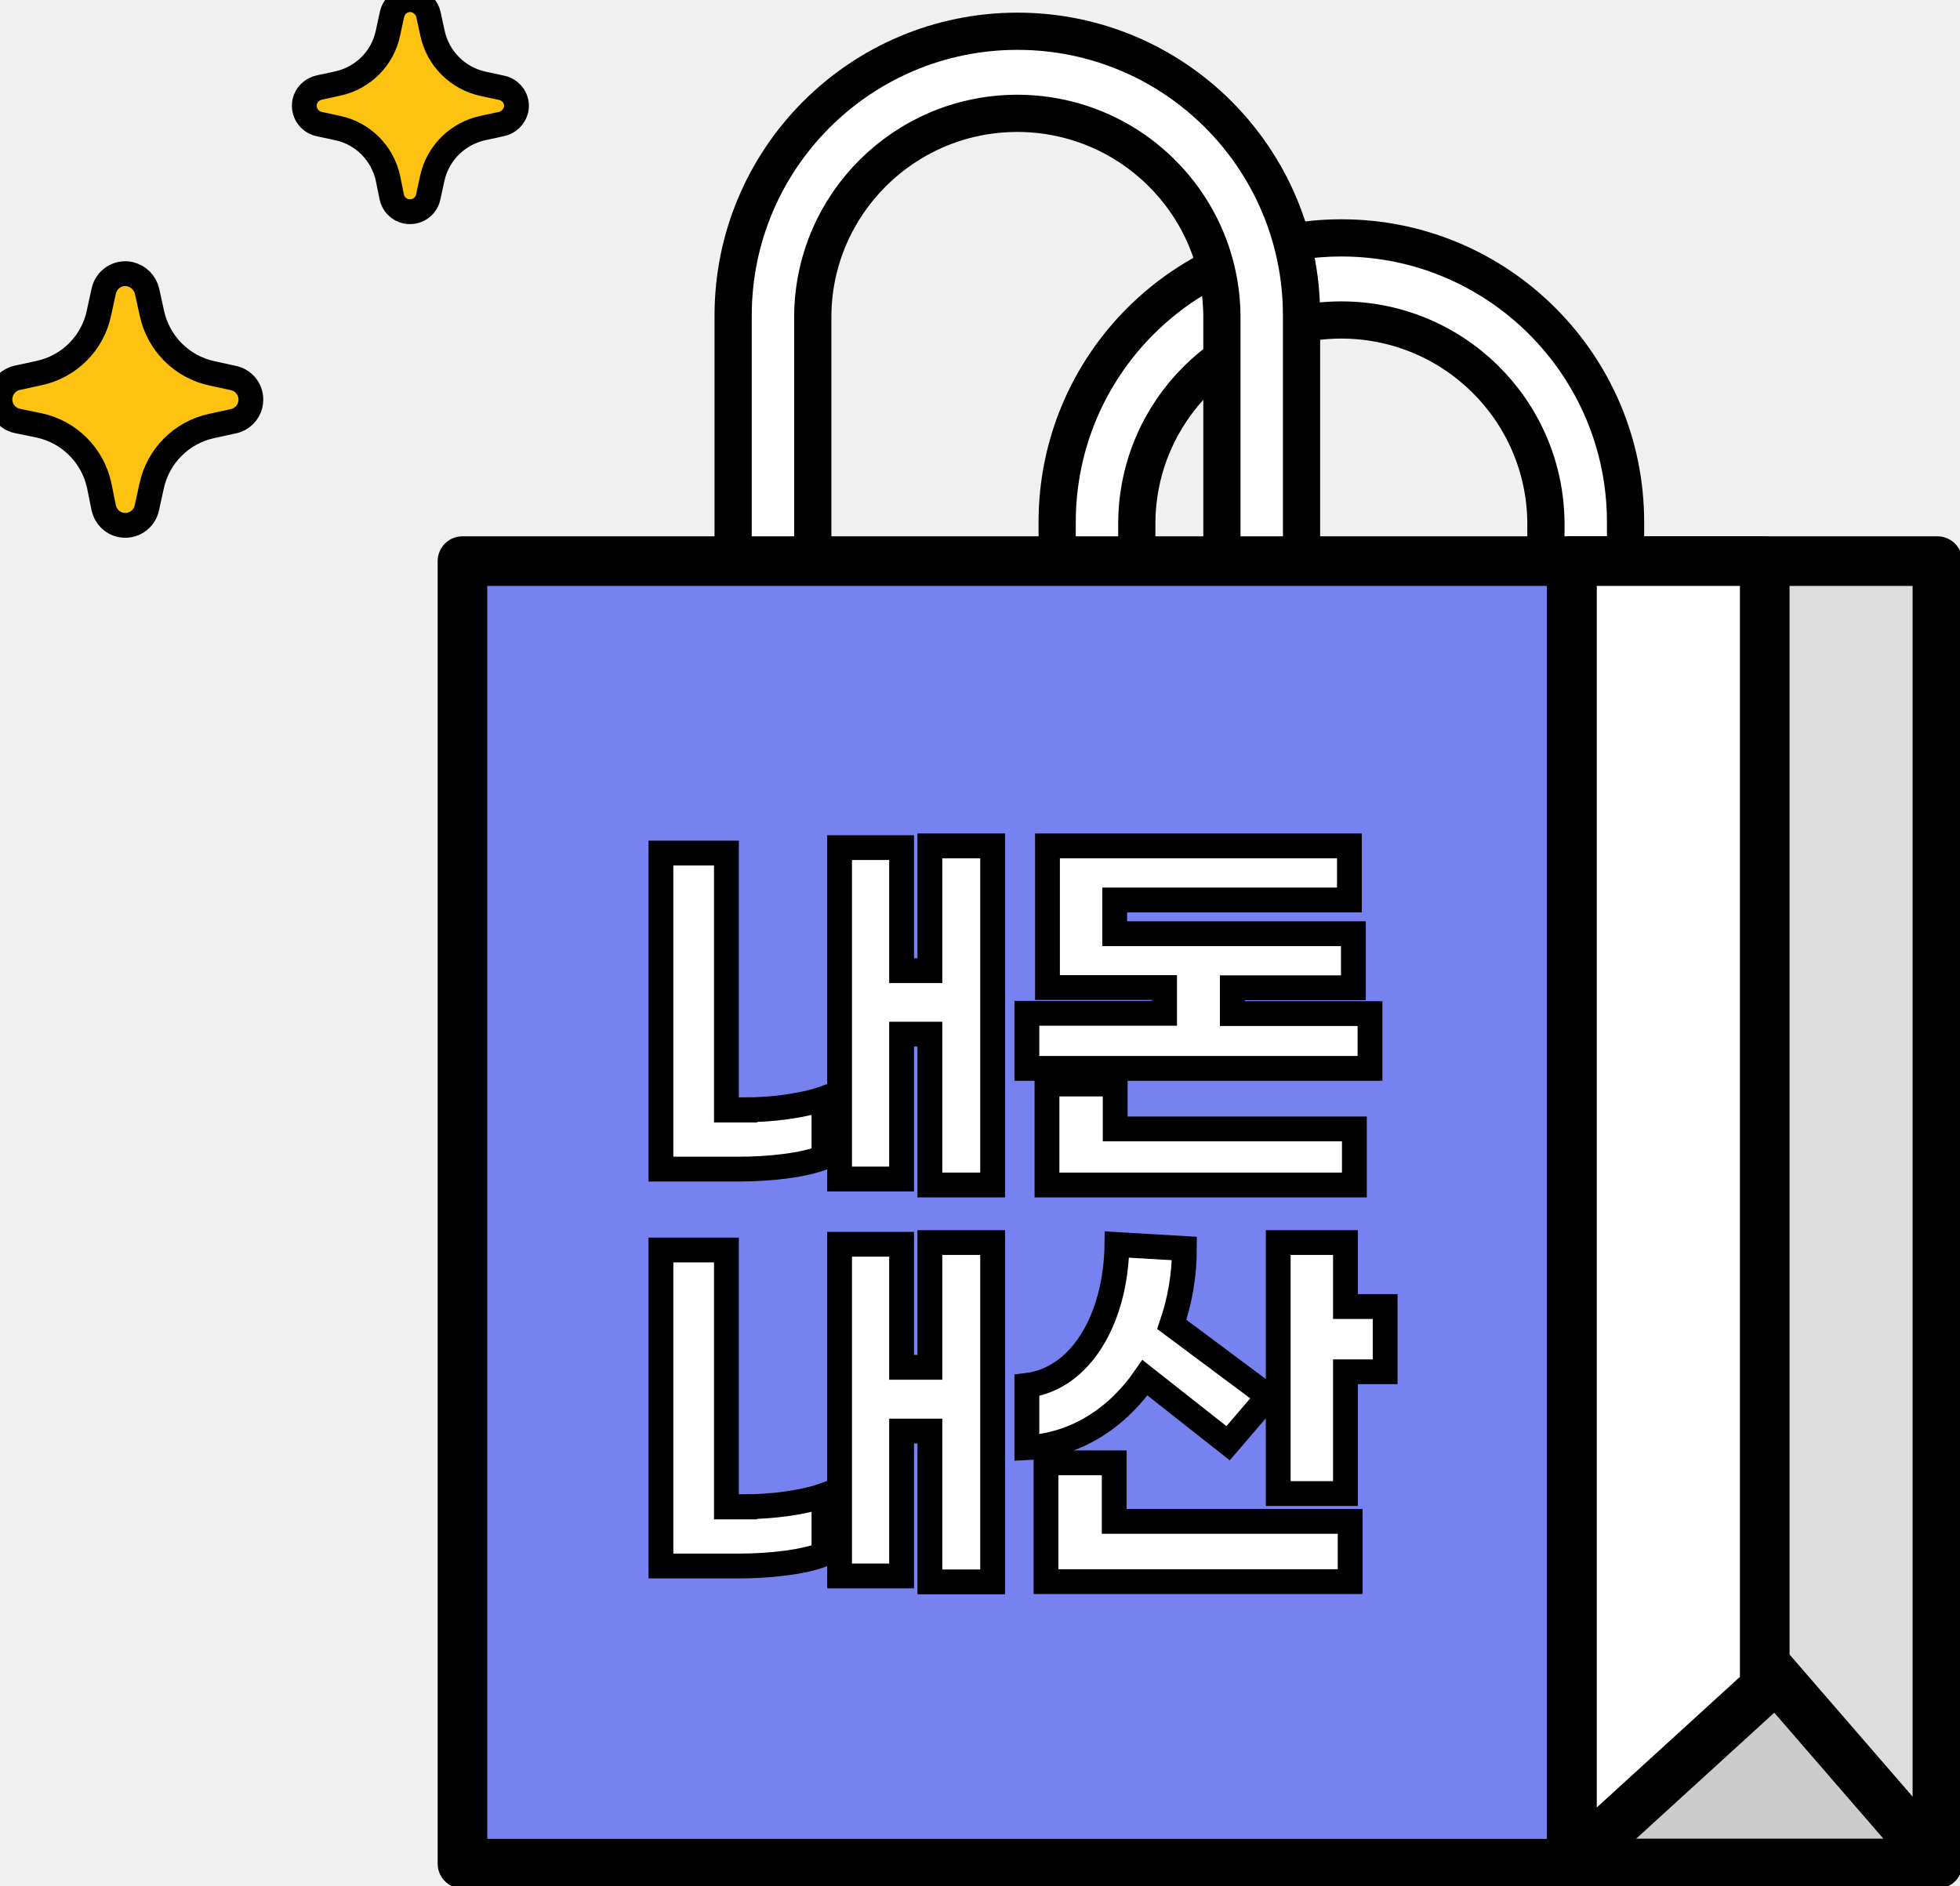
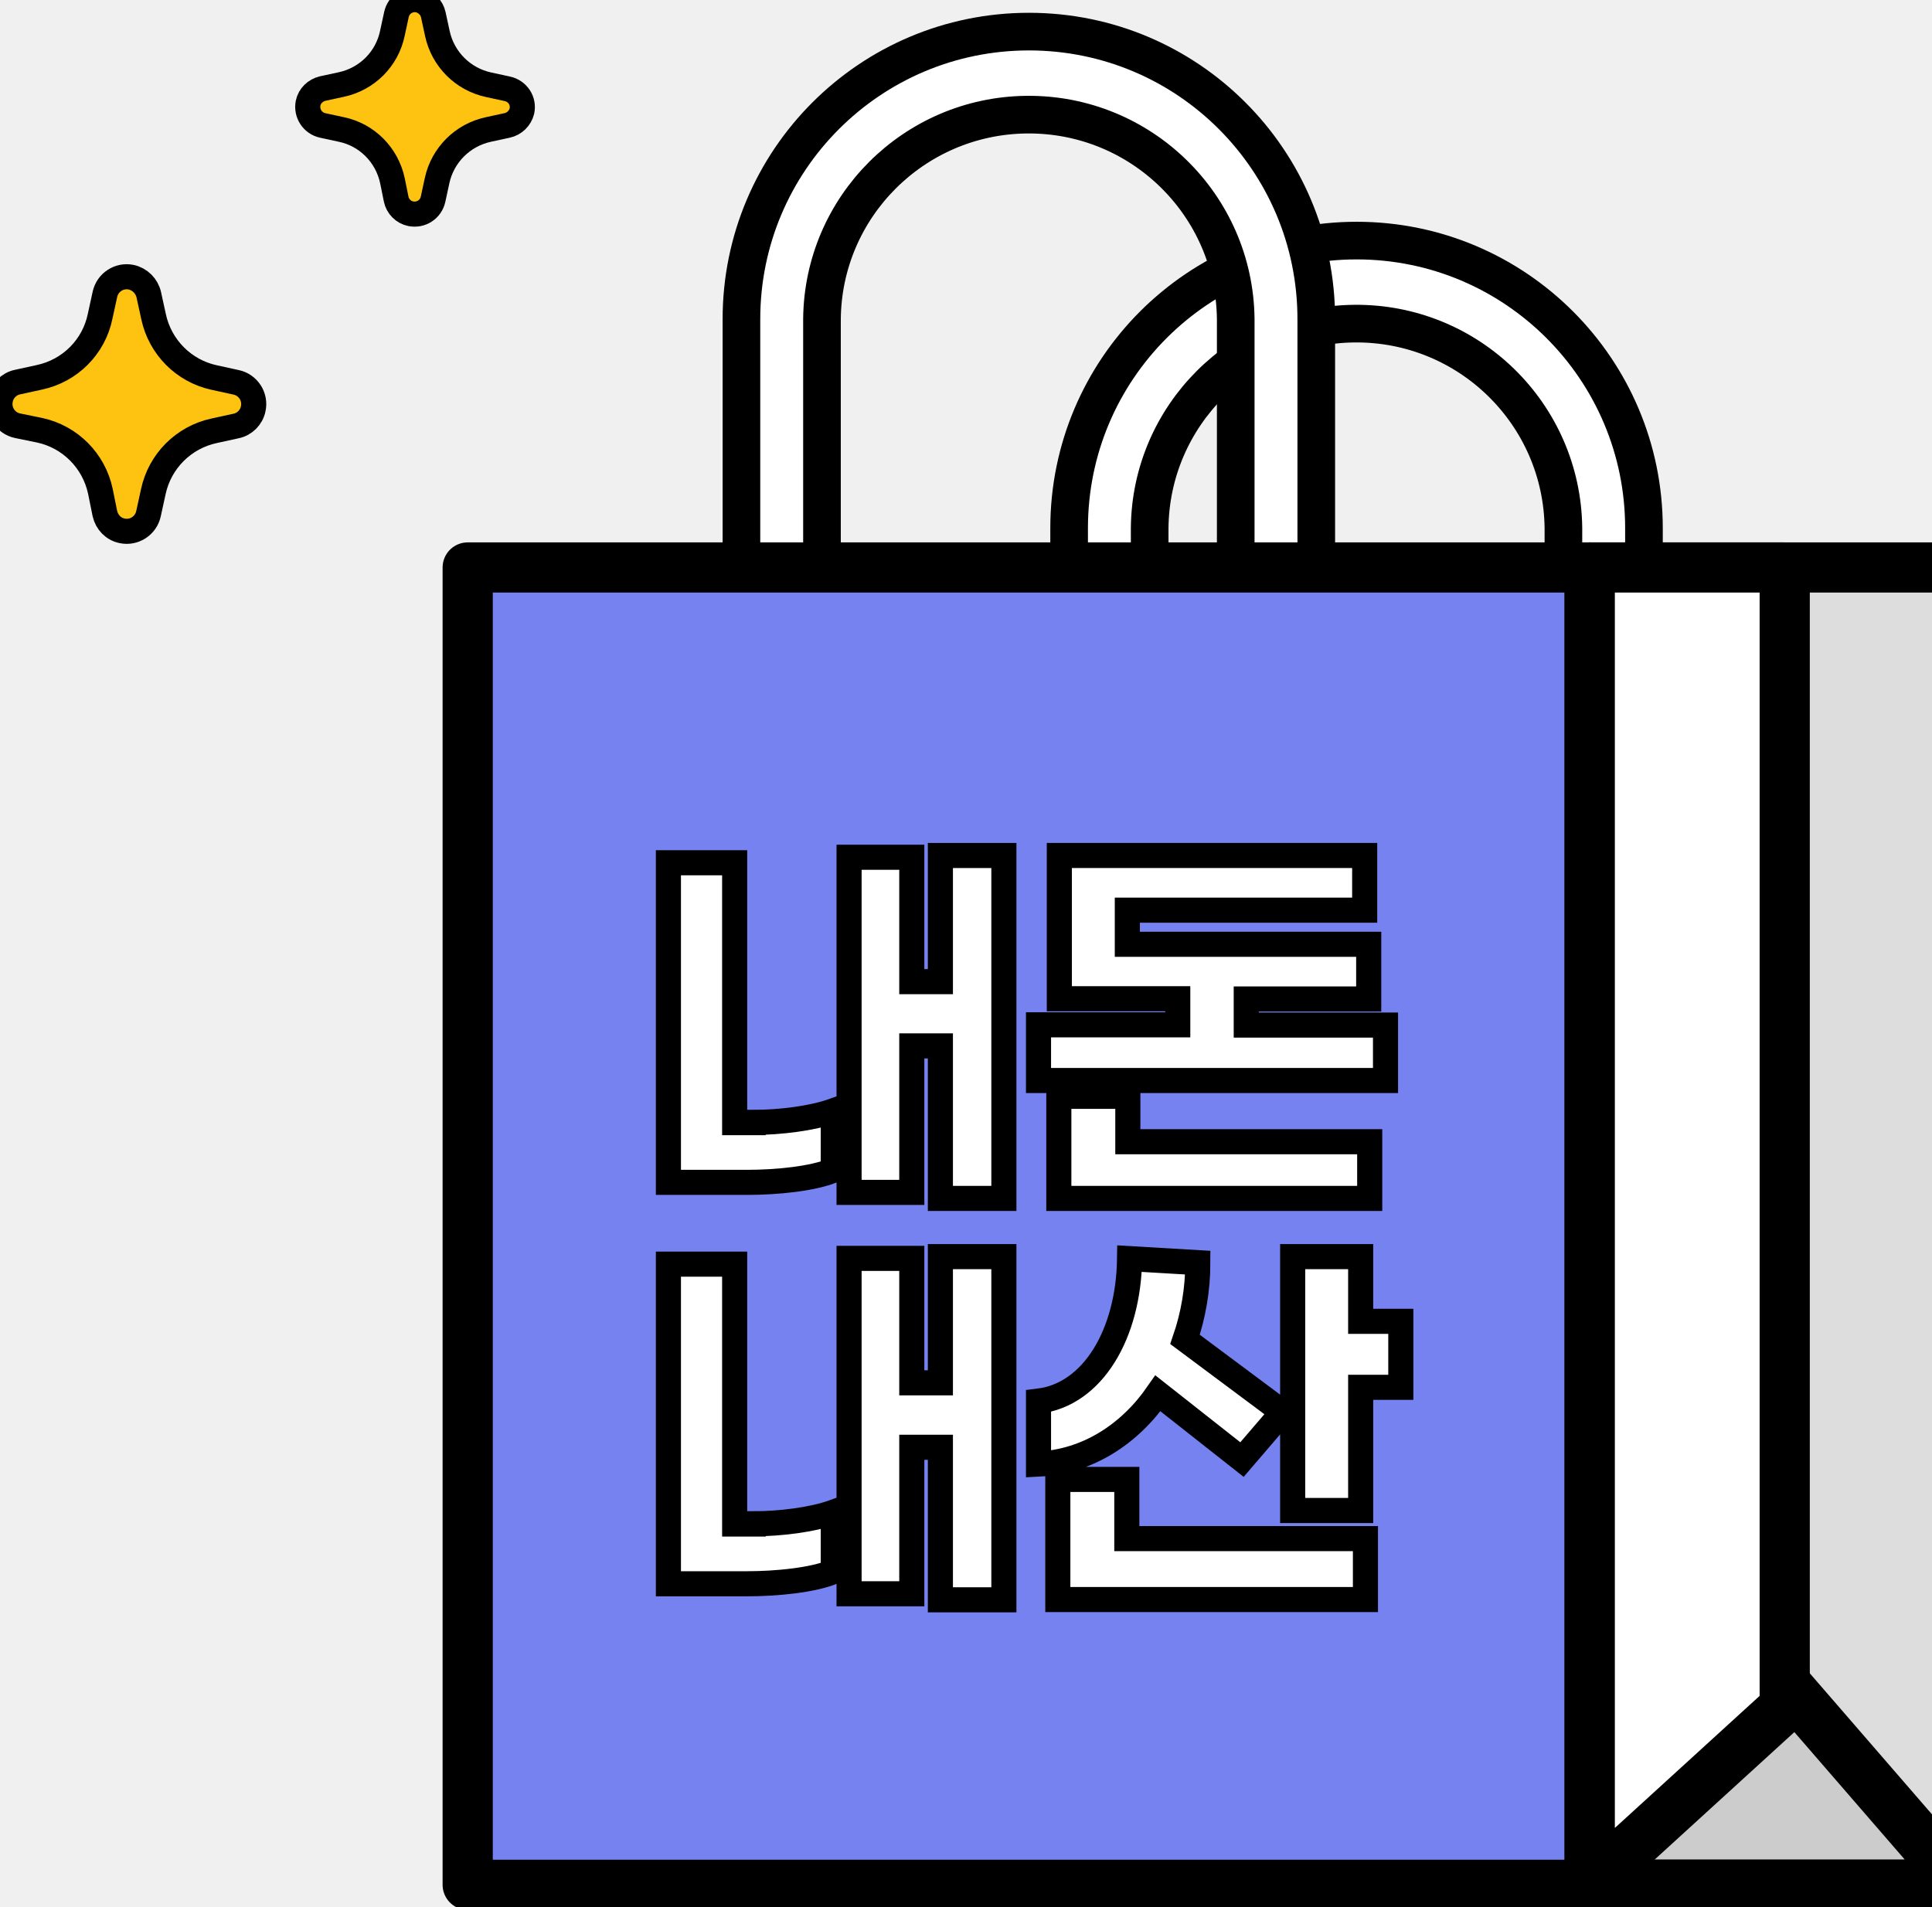
- <svg xmlns="http://www.w3.org/2000/svg" version="1.1" id="Layer_1" x="0px" y="0px" viewBox="0 0 79 76" style="enable-background:new 0 0 79 76;" xml:space="preserve">
+ <svg xmlns="http://www.w3.org/2000/svg" version="1.1" id="Layer_1" x="0px" y="0px" viewBox="0 0 77 76" style="enable-background:new 0 0 77 76;" xml:space="preserve">
  <style type="text/css">
	.st0{fill:#FFFFFF;}
	.st1{fill:none;stroke:#000;stroke-width:1.5;stroke-linecap:round;stroke-linejoin:round;}
	.st2{fill:#7582F0;}
	.st3{fill:none;stroke:#000;stroke-width:2;stroke-linecap:round;stroke-linejoin:round;}
	.st4{fill:#DDDDDD;}
	.st5{fill:#CDCCCC;}
	.st6{fill:#FEC211;stroke:#000;stroke-linecap:round;stroke-linejoin:round;}
	.st7{enable-background:new    ;}
	.st8{fill:none;stroke:#000;}
</style>
  <path id="Path_37313" class="st0" d="M65.52,21.05v14.98h-3.21V21.05c-0.05-4.55-3.78-8.2-8.34-8.15c-4.48,0.05-8.11,3.67-8.15,8.15  v14.98h-3.21V21.05c0-6.33,5.13-11.46,11.46-11.46C60.39,9.59,65.52,14.72,65.52,21.05" />
  <path id="Path_37314" class="st1" d="M65.52,21.05v14.98h-3.21V21.05c-0.05-4.55-3.78-8.2-8.34-8.15c-4.48,0.05-8.11,3.67-8.15,8.15  v14.98h-3.21V21.05c0-6.33,5.13-11.46,11.46-11.46C60.39,9.59,65.52,14.72,65.52,21.05L65.52,21.05z" />
  <path id="Path_37315" class="st0" d="M52.46,12.72V27.7h-3.21V12.72c-0.05-4.55-3.78-8.2-8.34-8.15c-4.48,0.05-8.11,3.67-8.15,8.15  V27.7h-3.21V12.72c0-6.33,5.13-11.46,11.46-11.46S52.46,6.39,52.46,12.72" />
  <path id="Path_37316" class="st1" d="M52.46,12.72V27.7h-3.21V12.72c-0.05-4.55-3.78-8.2-8.34-8.15c-4.48,0.05-8.11,3.67-8.15,8.15  V27.7h-3.21V12.72c0-6.33,5.13-11.46,11.46-11.46S52.46,6.39,52.46,12.72L52.46,12.72z" />
  <rect id="Rectangle_19809" x="18.64" y="22.62" class="st2" width="44.72" height="52.51" />
  <rect id="Rectangle_19810" x="18.64" y="22.62" class="st3" width="44.72" height="52.51" />
  <rect id="Rectangle_19807" x="63.36" y="22.62" class="st4" width="14.73" height="52.51" />
  <rect id="Rectangle_19808" x="63.36" y="22.62" class="st3" width="14.73" height="52.51" />
  <path id="Path_37319" class="st5" d="M63.36,75.12l7.37-8.51l7.37,8.51H63.36z" />
  <path id="Path_37320" class="st3" d="M63.36,75.12l7.37-8.51l7.37,8.51H63.36z" />
  <path id="Path_37312" class="st0" d="M70.72,68.04V22.62h-7.36v52.51L70.72,68.04z" />
  <path id="Path_37311" class="st3" d="M71.13,68.04V22.62h-7.77v52.51L71.13,68.04z" />
  <path id="Path_37318" class="st6" d="M5.93,11.75l0.19,0.87c0.26,1.22,1.21,2.17,2.42,2.43l0.87,0.19c0.48,0.1,0.79,0.58,0.68,1.06  c-0.07,0.34-0.34,0.61-0.68,0.68l-0.87,0.19c-1.22,0.26-2.17,1.21-2.43,2.43l-0.19,0.87c-0.1,0.48-0.57,0.79-1.05,0.69  c-0.35-0.07-0.61-0.34-0.69-0.69L4,19.58c-0.26-1.22-1.21-2.17-2.42-2.43L0.7,16.97c-0.48-0.1-0.79-0.58-0.68-1.06  c0.07-0.34,0.34-0.61,0.68-0.68l0.87-0.19c1.22-0.26,2.17-1.21,2.42-2.43l0.19-0.87c0.1-0.48,0.57-0.79,1.05-0.69  C5.58,11.13,5.85,11.4,5.93,11.75z" />
  <path id="Path_37317" class="st6" d="M17.27,0.59l0.16,0.74c0.22,1.03,1.02,1.83,2.05,2.05l0.74,0.16c0.41,0.09,0.67,0.48,0.58,0.89  C20.73,4.71,20.5,4.94,20.21,5l-0.74,0.16c-1.03,0.22-1.83,1.02-2.05,2.04l-0.16,0.74c-0.09,0.41-0.48,0.66-0.89,0.58  c-0.29-0.06-0.52-0.29-0.58-0.58L15.64,7.2c-0.22-1.03-1.02-1.83-2.04-2.04L12.86,5c-0.41-0.09-0.66-0.49-0.58-0.89  c0.06-0.29,0.29-0.51,0.58-0.58l0.74-0.16c1.03-0.22,1.83-1.02,2.04-2.05l0.16-0.74c0.09-0.41,0.48-0.66,0.89-0.58  C16.98,0.08,17.21,0.3,17.27,0.59z" />
  <g transform="matrix(1, 0, 0, 1, -22337.82, -22941.83)">
    <g class="st7">
      <path class="st0" d="M22367.84,22986.57c1.07,0,2.35-0.16,3.19-0.46v2.37c-0.82,0.34-2.27,0.48-3.43,0.48h-3.14v-12.74h2.64v10.36    H22367.84z M22377.83,22975.93v13.67h-2.53v-6.08h-1.14v5.84h-2.5v-13.36h2.5v4.96h1.14v-5.03H22377.83z" />
      <path class="st0" d="M22393.04,22982.68v2.22h-13.83v-2.22h5.55v-1.04h-4.72v-5.71h12.17v2.18h-9.46v1.36h9.62v2.18h-4.88v1.04    H22393.04z M22382.77,22987.34h9.64v2.26h-12.39v-4.07h2.75V22987.34z" />
    </g>
    <g class="st7">
      <path class="st8" d="M22367.84,22986.57c1.07,0,2.35-0.16,3.19-0.46v2.37c-0.82,0.34-2.27,0.48-3.43,0.48h-3.14v-12.74h2.64v10.36    H22367.84z M22377.83,22975.93v13.67h-2.53v-6.08h-1.14v5.84h-2.5v-13.36h2.5v4.96h1.14v-5.03H22377.83z" />
      <path class="st8" d="M22393.04,22982.68v2.22h-13.83v-2.22h5.55v-1.04h-4.72v-5.71h12.17v2.18h-9.46v1.36h9.62v2.18h-4.88v1.04    H22393.04z M22382.77,22987.34h9.64v2.26h-12.39v-4.07h2.75V22987.34z" />
    </g>
    <g class="st7">
      <path class="st0" d="M22367.84,23002.57c1.07,0,2.35-0.16,3.19-0.46v2.37c-0.82,0.34-2.27,0.48-3.43,0.48h-3.14v-12.74h2.64v10.36    H22367.84z M22377.83,22991.93v13.67h-2.53v-6.08h-1.14v5.84h-2.5v-13.37h2.5v4.96h1.14v-5.03H22377.83z" />
      <path class="st0" d="M22379.21,23000.19v-2.51c2.16-0.26,3.59-2.67,3.63-5.68l2.72,0.16c0,1.06-0.18,2.1-0.51,3.06l3.89,2.9    l-1.62,1.89l-3.35-2.64C22382.85,22998.99,22381.18,23000.09,22379.21,23000.19z M22382.73,23003.16h9.51v2.43h-12.26v-4.79h2.75    V23003.16z M22393.65,22994.51v2.62h-1.6v4.91h-2.71v-10.12h2.71v2.58H22393.65z" />
    </g>
    <g class="st7">
      <path class="st8" d="M22367.84,23002.57c1.07,0,2.35-0.16,3.19-0.46v2.37c-0.82,0.34-2.27,0.48-3.43,0.48h-3.14v-12.74h2.64v10.36    H22367.84z M22377.83,22991.93v13.67h-2.53v-6.08h-1.14v5.84h-2.5v-13.37h2.5v4.96h1.14v-5.03H22377.83z" />
      <path class="st8" d="M22379.21,23000.19v-2.51c2.16-0.26,3.59-2.67,3.63-5.68l2.72,0.16c0,1.06-0.18,2.1-0.51,3.06l3.89,2.9    l-1.62,1.89l-3.35-2.64C22382.85,22998.99,22381.18,23000.09,22379.21,23000.19z M22382.73,23003.16h9.51v2.43h-12.26v-4.79h2.75    V23003.16z M22393.65,22994.51v2.62h-1.6v4.91h-2.71v-10.12h2.71v2.58H22393.65z" />
    </g>
  </g>
</svg>
